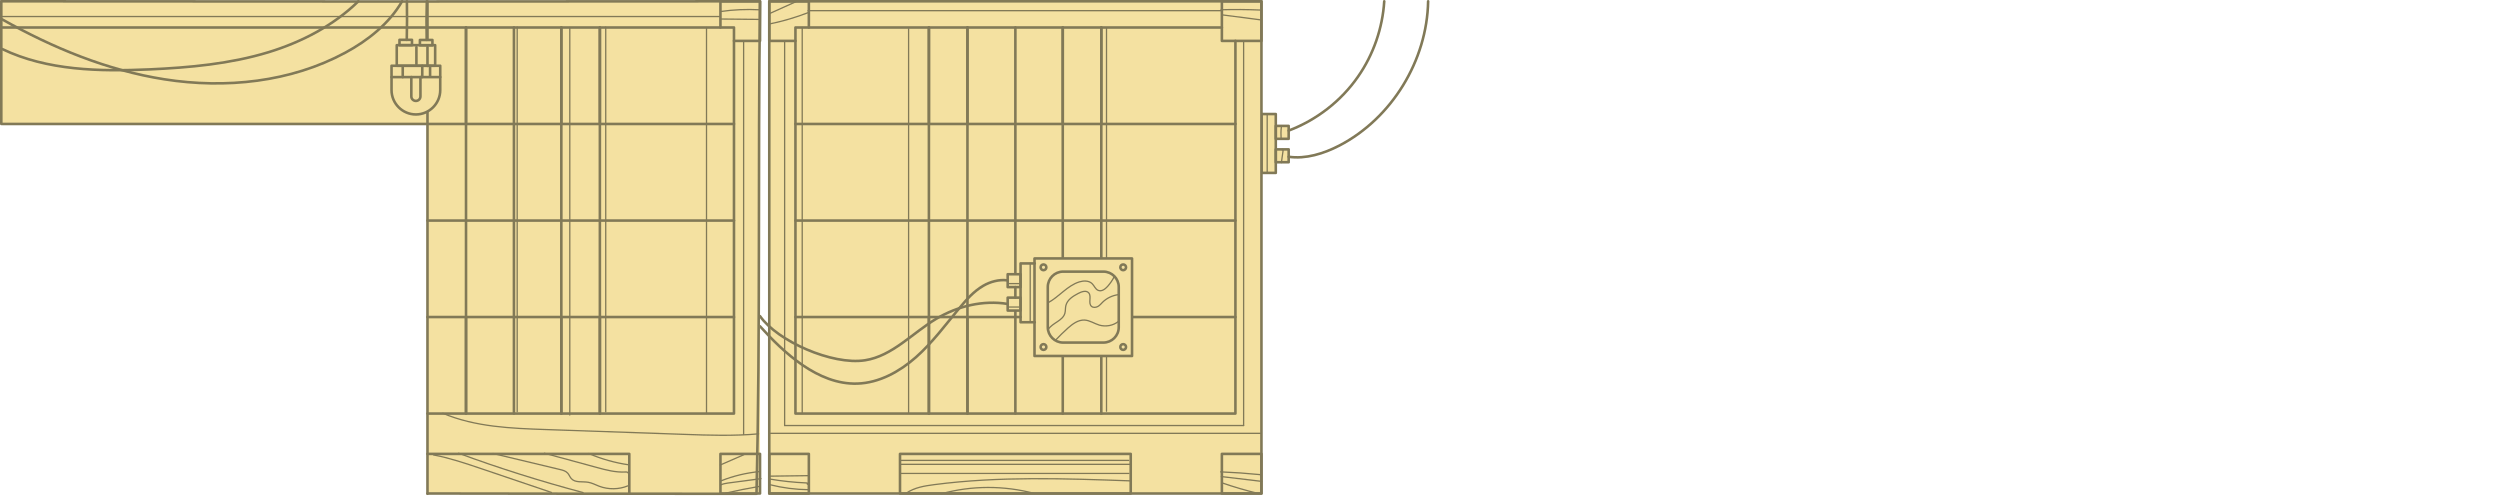
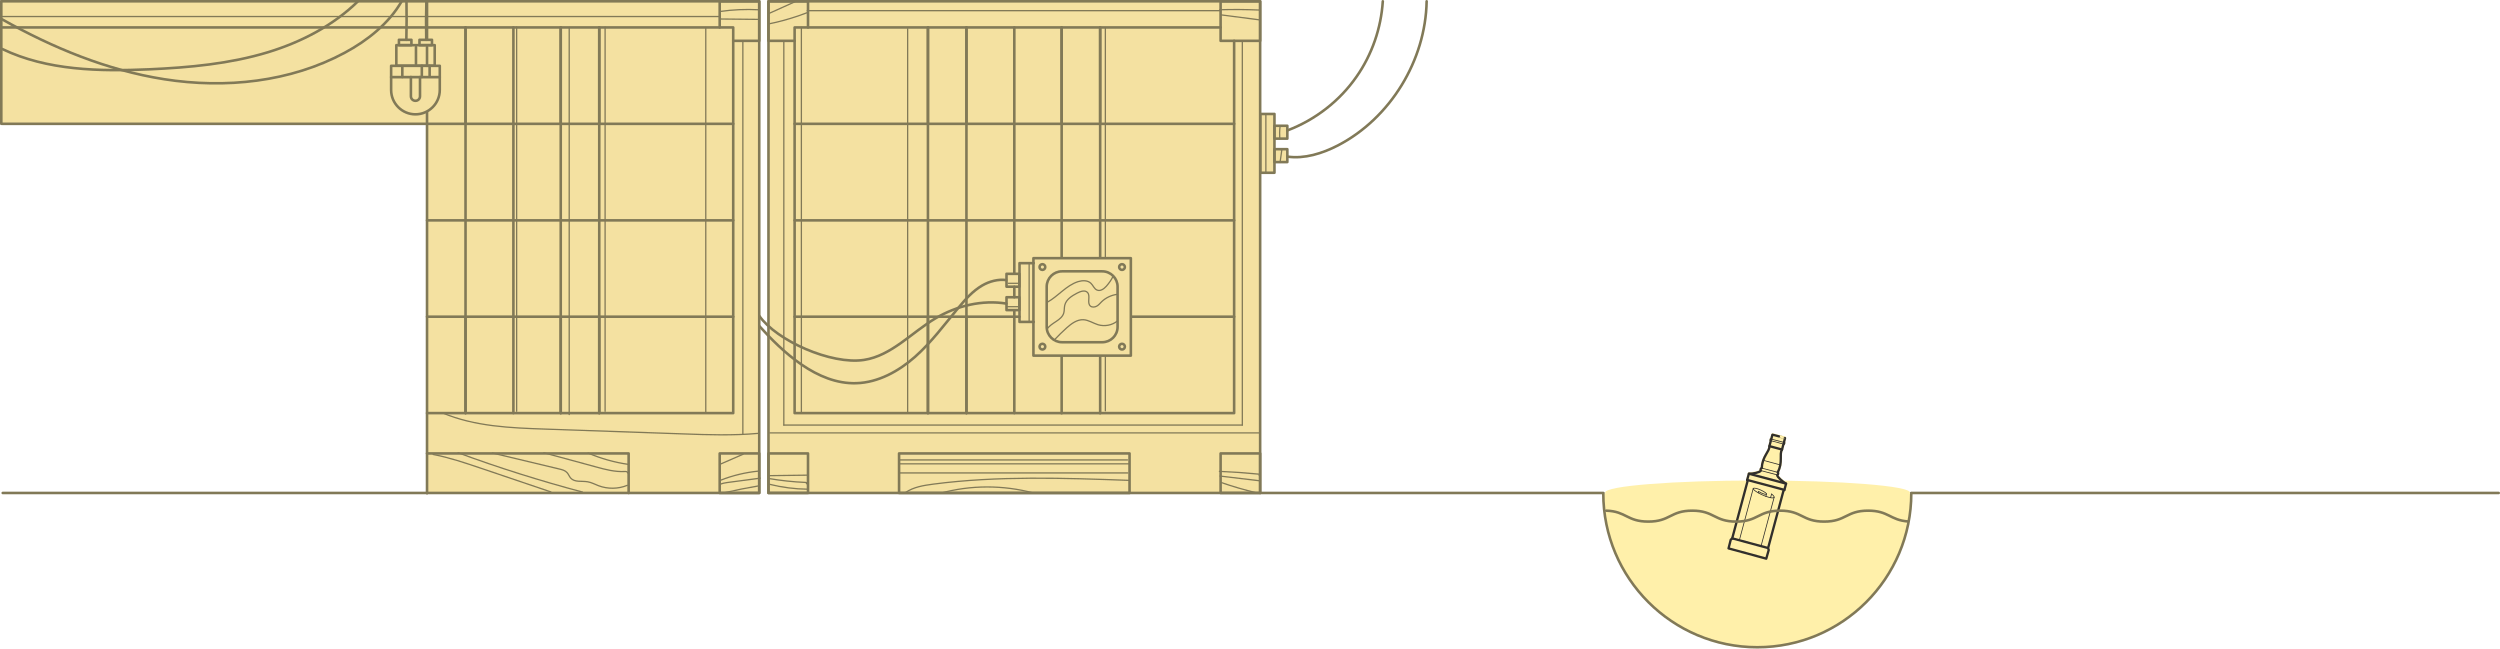
- <svg xmlns="http://www.w3.org/2000/svg" version="1.1" id="Слой_1" x="0px" y="0px" viewBox="0 -110.2 1920 380.2" style="enable-background:new 0 -110.2 1920 380.2;" xml:space="preserve">
-   <style type="text/css">
- 	.st0{fill:#F4E1A1;}
- 	.st1{fill:none;stroke:#817957;stroke-width:2;stroke-linecap:round;stroke-linejoin:round;stroke-miterlimit:10;}
- 	.st2{fill:none;stroke:#817957;stroke-linecap:round;stroke-linejoin:round;stroke-miterlimit:10;}
- </style>
+ <svg xmlns="http://www.w3.org/2000/svg" version="1.1" id="Слой_1" x="0px" y="0px" width="1922px" height="498.6px" viewBox="0 0 1922 498.6" enable-background="new 0 0 1922 498.6" xml:space="preserve">
  <g id="_x31_3">
-     <g>
-       <g>
-         <g>
-           <rect x="968.9" y="-22.6" class="st0" width="10.9" height="45.2" />
-           <path class="st0" d="M979.8-13.5v9.9h4.1c0,0.1,0,0.1,0,0.2v-0.2h5.9v-9.9H979.8z" />
-           <path class="st0" d="M984.9,4.5h-5.1v9.9h4.3v0.2c0-0.1,0-0.1,0-0.2h5.6V4.5h-4.6C985.1,4.4,985,4.4,984.9,4.5z" />
-         </g>
-         <g>
-           <g>
-             <polyline class="st1" points="968.9,22.6 979.8,22.6 979.8,-22.6 968.9,-22.6      " />
-             <rect x="979.8" y="-13.5" class="st1" width="9.9" height="9.9" />
-             <rect x="979.8" y="4.5" class="st1" width="9.9" height="9.9" />
-           </g>
-         </g>
-         <path class="st1" d="M989.7-9.9c21.4-8.1,40.3-22.7,53.3-41.5c11.8-16.9,18.8-37.2,20.1-57.8" />
-         <path class="st1" d="M989.7,10.2c13.1,1.9,26.9-2.4,38.9-8.6c40.4-21,67.4-65.4,68.2-110.8" />
-         <line class="st2" x1="973.2" y1="-22.1" x2="973.2" y2="21.9" />
-         <path class="st2" d="M984.1-12.8c-0.4,3.1-0.4,6.3-0.2,9.4" />
-         <path class="st2" d="M984.7,4.9c-0.3-0.2,0.2-0.6,0.5-0.4s0.2,0.6,0.2,1c-0.4,3.1-0.9,6.1-1.3,9.2" />
-         <line class="st1" x1="968.9" y1="-22.6" x2="968.9" y2="22.6" />
-       </g>
-       <g>
-         <path class="st0" d="M968.9,238.4V-78.8v-30.4h-30.4H621.2h-30.4v30.4v317.2v30.4h30.4h70h32.4c-0.2,0.1-0.4,0.1-0.6,0.2     l51.6-0.2h93.8h70h30.4L968.9,238.4L968.9,238.4z" />
-         <g>
-           <path class="st1" d="M1923,268.8" />
-           <path class="st1" d="M1223,268.8" />
-           <path class="st1" d="M1232.6,268.8" />
-           <path class="st1" d="M968.9,268.8" />
-         </g>
-         <path class="st2" d="M591.3-99.9c6.8-3.1,13.6-6.1,20.4-9.2" />
-         <path class="st2" d="M590.9-91.8c7.6-1.5,15.2-3.6,22.6-6.1c2.3-0.8,4.6-1.6,6.9-2.5" />
-         <path class="st2" d="M937.8-102.7c10-0.3,20-0.2,30,0.2" />
-         <path class="st2" d="M938.5-98.8c10,1.3,20,2.6,30,3.9" />
-         <line class="st2" x1="692" y1="243.4" x2="866.8" y2="243.4" />
-         <line class="st2" x1="691.5" y1="246.4" x2="868.2" y2="246.4" />
-         <line class="st2" x1="691.5" y1="253.4" x2="867" y2="253.4" />
-         <path class="st2" d="M696.1,268.5c6.2-4.3,13.9-5.5,21.4-6.5c49.8-6.5,100.3-4.7,150.5-2.9" />
-         <path class="st2" d="M723,269c23.3-6.4,48.2-6.4,71.5-0.2" />
-         <path class="st2" d="M938.4,260.6c9.2,3.2,18.5,5.9,28,8.2" />
-         <path class="st2" d="M938,255.8c10.3,1.2,20.7,2.5,31,3.7" />
-         <path class="st2" d="M937.5,252.2c10,0.4,20.1,1.1,30.1,2.1c0.3,0,0.7,0.1,0.8,0.3c0.2,0.2,0,0.7-0.3,0.7" />
-         <path class="st2" d="M591.5,262.1c9.6,2.4,19.6,3.7,29.5,3.8" />
-         <path class="st2" d="M591.1,257.7c9.4,1.6,18.8,2.6,28.3,3c0.5,0,1.1,0.2,1.2,0.7c0.1,0.5-1,0.3-0.6,0" />
-         <path class="st2" d="M591,255.5c9.8-0.1,19.7-0.3,29.5-0.4" />
-         <line class="st2" x1="591.8" y1="222.6" x2="968.5" y2="222.6" />
-         <line class="st2" x1="955.1" y1="-78" x2="955.1" y2="216.6" />
-         <line class="st2" x1="602.6" y1="-78.8" x2="602.6" y2="216.6" />
-         <line class="st2" x1="620.6" y1="-102" x2="938.6" y2="-102" />
-         <line class="st2" x1="616.1" y1="-89.1" x2="616.1" y2="207.4" />
-         <line class="st2" x1="849.8" y1="-88.8" x2="849.8" y2="88.3" />
-         <line class="st2" x1="849.8" y1="163.2" x2="849.8" y2="205.6" />
-         <path class="st2" d="M697.8-88.1c0,2.7,0,5.3,0,8v287.3" />
-         <line class="st2" x1="602.6" y1="216.6" x2="955.1" y2="216.6" />
-         <line class="st1" x1="713.4" y1="-89.1" x2="713.4" y2="207.4" />
-         <line class="st1" x1="743" y1="-89.1" x2="743" y2="207.4" />
-         <line class="st1" x1="816.2" y1="-89.1" x2="816.2" y2="88.3" />
-         <line class="st1" x1="845.8" y1="-89.1" x2="845.8" y2="88.3" />
-         <rect x="590.8" y="-109.2" class="st1" width="378" height="378" />
-         <polyline class="st1" points="948.8,-78.8 948.8,207.4 610.9,207.4 610.9,-89.1 938.4,-89.1    " />
-         <rect x="938.4" y="-109.2" class="st1" width="30.4" height="30.4" />
-         <polyline class="st1" points="610.9,-78.8 590.8,-78.8 590.8,-109.2 621.2,-109.2 621.2,-89.1    " />
-         <rect x="938.4" y="238.4" class="st1" width="30.4" height="30.4" />
-         <rect x="590.8" y="238.4" class="st1" width="30.4" height="30.4" />
-         <rect x="691.2" y="238.4" class="st1" width="177.2" height="30.4" />
-         <line class="st1" x1="948.8" y1="59.2" x2="610.9" y2="59.2" />
-         <line class="st1" x1="948.8" y1="-15" x2="610.9" y2="-15" />
-         <line class="st1" x1="779.8" y1="-89.1" x2="779.8" y2="100.3" />
-         <line class="st1" x1="779.8" y1="128.2" x2="779.8" y2="207.4" />
-         <g>
-           <path class="st1" d="M816.2,163.2v44.3V163.2z" />
-           <line class="st1" x1="948.8" y1="133.3" x2="869.4" y2="133.3" />
-           <path class="st1" d="M845.8,163.2v44.3V163.2z" />
-           <g>
-             <line class="st1" x1="713.4" y1="133.3" x2="713.4" y2="207.4" />
-             <line class="st1" x1="743" y1="133.3" x2="743" y2="207.4" />
-           </g>
-         </g>
-         <g>
-           <line class="st1" x1="816.2" y1="-89.1" x2="816.2" y2="-15" />
-           <line class="st1" x1="845.8" y1="-89.1" x2="845.8" y2="-15" />
-           <g>
-             <line class="st1" x1="713.4" y1="-89.1" x2="713.4" y2="-15" />
-             <line class="st1" x1="743" y1="-89.1" x2="743" y2="-15" />
-           </g>
-         </g>
-       </g>
-       <g>
-         <g>
-           <polygon class="st0" points="794.5,88.3 794.5,92.1 783.8,92.1 783.8,137.3 794.5,137.3 794.5,163.2 869.4,163.2 869.4,88.3           " />
-           <rect x="773.8" y="118.3" class="st0" width="9.9" height="9.9" />
-           <rect x="773.8" y="100.3" class="st0" width="9.9" height="9.9" />
-         </g>
-         <line class="st2" x1="791.2" y1="91.9" x2="791.2" y2="136.6" />
-         <line class="st2" x1="775.2" y1="107.6" x2="782.8" y2="107.6" />
-         <line class="st2" x1="774.5" y1="125.6" x2="782.5" y2="125.6" />
-         <path class="st2" d="M805.1,142.7c3.3-5,11-6.5,12.7-12.2c0.6-2,0.3-4.1,0.8-6.1c1.1-4.4,5.4-7.1,9.4-9.2     c2.6-1.4,6.3-2.7,8.2-0.4c2.3,2.8-0.7,7.9,2.1,10.3c1.3,1.1,3.3,0.9,4.8,0.1s2.6-2.2,3.8-3.4c3.2-3.1,7.5-5.1,11.9-5.7" />
-         <path class="st2" d="M810.8,150.9c2.9-3.1,6-6.1,9.2-9c3.7-3.3,8-6.5,12.9-6.3c4,0.2,7.5,2.7,11.4,3.9c5,1.4,10.6,0.4,14.6-2.8" />
-         <path class="st2" d="M805.1,122.2c8.4-4.6,14.6-13,23.8-15.9c3.3-1,7.3-1.1,9.8,1.3c1.7,1.6,2.5,4.3,4.7,5.2     c2.6,1.1,5.3-0.9,7.2-3c2-2.3,3.8-4.8,5.1-7.5" />
-         <line class="st1" x1="783.8" y1="133.3" x2="610.9" y2="133.3" />
-         <line class="st1" x1="779.8" y1="110.3" x2="779.8" y2="118.3" />
-         <g>
-           <rect x="794.5" y="88.3" class="st1" width="74.9" height="74.9" />
-           <path class="st1" d="M847.4,152.9h-30.9c-6.5,0-11.8-5.3-11.8-11.8v-30.9c0-6.5,5.3-11.8,11.8-11.8h30.9      c6.5,0,11.8,5.3,11.8,11.8v30.9C859.2,147.7,853.9,152.9,847.4,152.9z" />
-           <ellipse class="st1" cx="801.4" cy="95.1" rx="2.2" ry="2.2" />
-           <ellipse class="st1" cx="862.6" cy="95.1" rx="2.2" ry="2.2" />
-           <ellipse class="st1" cx="801.4" cy="156.3" rx="2.2" ry="2.2" />
-           <ellipse class="st1" cx="862.6" cy="156.3" rx="2.2" ry="2.2" />
-         </g>
-         <g>
-           <g>
-             <polyline class="st1" points="794.7,92.1 783.8,92.1 783.8,137.3 794.7,137.3      " />
-             <rect x="773.9" y="118.4" class="st1" width="9.9" height="9.9" />
-             <rect x="773.9" y="100.4" class="st1" width="9.9" height="9.9" />
-           </g>
-         </g>
-         <path class="st1" d="M583.7,132.6c13.3,19.1,55.3,37.8,80.6,33.9c21-3.2,36.6-21.1,54.8-31.9c16.5-9.8,36-14.4,54.6-11.4" />
-         <path class="st1" d="M583.7,140.4c17.9,19.9,44.5,45,74.7,44c16.8-0.5,32.5-9.2,45.1-20.3c12.6-11.2,22.6-24.8,33.4-37.8     c5.3-6.4,11-12.8,18.2-17c5.5-3.2,12.2-5,18.4-4.2" />
+     <g id="XMLID_68_">
+       <g id="XMLID_153_">
+         <g id="XMLID_165_">
+           <rect id="XMLID_168_" x="968.9" y="87.6" fill="#F4E1A1" width="10.9" height="45.2" />
+           <path id="XMLID_167_" fill="#F4E1A1" d="M979.8,96.7v9.9h4.1c0,0.1,0,0.1,0,0.2l0-0.2h5.9v-9.9H979.8z" />
+           <path id="XMLID_166_" fill="#F4E1A1" d="M984.9,114.7h-5.1v9.9h4.3l0,0.2c0-0.1,0-0.1,0-0.2h5.6v-9.9h-4.6      C985.1,114.6,985,114.6,984.9,114.7z" />
+         </g>
+         <g id="XMLID_160_">
+           <g id="XMLID_161_">
+             <polyline id="XMLID_164_" fill="none" stroke="#817957" stroke-width="2" stroke-linecap="round" stroke-linejoin="round" stroke-miterlimit="10" points="       968.9,132.8 979.8,132.8 979.8,87.6 968.9,87.6      " />
+             <rect id="XMLID_163_" x="979.8" y="96.7" fill="none" stroke="#817957" stroke-width="2" stroke-linecap="round" stroke-linejoin="round" stroke-miterlimit="10" width="9.9" height="9.9" />
+             <rect id="XMLID_162_" x="979.8" y="114.7" fill="none" stroke="#817957" stroke-width="2" stroke-linecap="round" stroke-linejoin="round" stroke-miterlimit="10" width="9.9" height="9.9" />
+           </g>
+         </g>
+         <path id="XMLID_159_" fill="none" stroke="#817957" stroke-width="2" stroke-linecap="round" stroke-linejoin="round" stroke-miterlimit="10" d="     M989.7,100.3c21.4-8.1,40.3-22.7,53.3-41.5c11.8-16.9,18.8-37.2,20.1-57.8" />
+         <path id="XMLID_158_" fill="none" stroke="#817957" stroke-width="2" stroke-linecap="round" stroke-linejoin="round" stroke-miterlimit="10" d="     M989.7,120.4c13.1,1.9,26.9-2.4,38.9-8.6c40.4-21,67.4-65.4,68.2-110.8" />
+         <line id="XMLID_157_" fill="none" stroke="#817957" stroke-linecap="round" stroke-linejoin="round" stroke-miterlimit="10" x1="973.2" y1="88.1" x2="973.2" y2="132.1" />
+         <path id="XMLID_156_" fill="none" stroke="#817957" stroke-linecap="round" stroke-linejoin="round" stroke-miterlimit="10" d="     M984.1,97.4c-0.4,3.1-0.4,6.3-0.2,9.4" />
+         <path id="XMLID_155_" fill="none" stroke="#817957" stroke-linecap="round" stroke-linejoin="round" stroke-miterlimit="10" d="     M984.7,115.1c-0.3-0.2,0.2-0.6,0.5-0.4c0.3,0.2,0.2,0.6,0.2,1c-0.4,3.1-0.9,6.1-1.3,9.2" />
+         <line id="XMLID_154_" fill="none" stroke="#817957" stroke-width="2" stroke-linecap="round" stroke-linejoin="round" stroke-miterlimit="10" x1="968.9" y1="87.6" x2="968.9" y2="132.8" />
+       </g>
+       <g id="XMLID_96_">
+         <path id="XMLID_152_" fill="#F4E1A1" d="M968.9,348.6V31.4V1h-30.4H621.2h-30.4v30.4v317.2V379h30.4h70h32.4     c-0.2,0.1-0.4,0.1-0.6,0.2l51.6-0.2h93.8h70h30.4V348.6z" />
+         <g id="XMLID_149_">
+           <line id="XMLID_151_" fill="none" stroke="#817957" stroke-width="2" stroke-linecap="round" stroke-linejoin="round" stroke-miterlimit="10" x1="1469.4" y1="379" x2="1921" y2="379" />
+           <line id="XMLID_150_" fill="none" stroke="#817957" stroke-width="2" stroke-linecap="round" stroke-linejoin="round" stroke-miterlimit="10" x1="968.9" y1="379" x2="1232.6" y2="379" />
+         </g>
+         <path id="XMLID_148_" fill="none" stroke="#817957" stroke-linecap="round" stroke-linejoin="round" stroke-miterlimit="10" d="     M591.3,10.3c6.8-3.1,13.6-6.1,20.4-9.2" />
+         <path id="XMLID_147_" fill="none" stroke="#817957" stroke-linecap="round" stroke-linejoin="round" stroke-miterlimit="10" d="     M590.9,18.4c7.6-1.5,15.2-3.6,22.6-6.1c2.3-0.8,4.6-1.6,6.9-2.5" />
+         <path id="XMLID_146_" fill="none" stroke="#817957" stroke-linecap="round" stroke-linejoin="round" stroke-miterlimit="10" d="     M937.8,7.5c10-0.3,20-0.2,30,0.2" />
+         <path id="XMLID_145_" fill="none" stroke="#817957" stroke-linecap="round" stroke-linejoin="round" stroke-miterlimit="10" d="     M938.5,11.4c10,1.3,20,2.6,30,3.9" />
+         <line id="XMLID_144_" fill="none" stroke="#817957" stroke-linecap="round" stroke-linejoin="round" stroke-miterlimit="10" x1="692" y1="353.6" x2="866.8" y2="353.6" />
+         <line id="XMLID_143_" fill="none" stroke="#817957" stroke-linecap="round" stroke-linejoin="round" stroke-miterlimit="10" x1="691.5" y1="356.6" x2="868.2" y2="356.6" />
+         <line id="XMLID_142_" fill="none" stroke="#817957" stroke-linecap="round" stroke-linejoin="round" stroke-miterlimit="10" x1="691.5" y1="363.6" x2="867" y2="363.6" />
+         <path id="XMLID_141_" fill="none" stroke="#817957" stroke-linecap="round" stroke-linejoin="round" stroke-miterlimit="10" d="     M696.1,378.7c6.2-4.3,13.9-5.5,21.4-6.5c49.8-6.5,100.3-4.7,150.5-2.9" />
+         <path id="XMLID_140_" fill="none" stroke="#817957" stroke-linecap="round" stroke-linejoin="round" stroke-miterlimit="10" d="     M723,379.2c23.3-6.4,48.2-6.4,71.5-0.2" />
+         <path id="XMLID_139_" fill="none" stroke="#817957" stroke-linecap="round" stroke-linejoin="round" stroke-miterlimit="10" d="     M938.4,370.8c9.2,3.2,18.5,5.9,28,8.2" />
+         <path id="XMLID_138_" fill="none" stroke="#817957" stroke-linecap="round" stroke-linejoin="round" stroke-miterlimit="10" d="     M938,366c10.3,1.2,20.7,2.5,31,3.7" />
+         <path id="XMLID_137_" fill="none" stroke="#817957" stroke-linecap="round" stroke-linejoin="round" stroke-miterlimit="10" d="     M937.5,362.4c10,0.4,20.1,1.1,30.1,2.1c0.3,0,0.7,0.1,0.8,0.3c0.2,0.2,0,0.7-0.3,0.7" />
+         <path id="XMLID_136_" fill="none" stroke="#817957" stroke-linecap="round" stroke-linejoin="round" stroke-miterlimit="10" d="     M591.5,372.3c9.6,2.4,19.6,3.7,29.5,3.8" />
+         <path id="XMLID_135_" fill="none" stroke="#817957" stroke-linecap="round" stroke-linejoin="round" stroke-miterlimit="10" d="     M591.1,367.9c9.4,1.6,18.8,2.6,28.3,3c0.5,0,1.1,0.2,1.2,0.7s-1,0.3-0.6,0" />
+         <path id="XMLID_134_" fill="none" stroke="#817957" stroke-linecap="round" stroke-linejoin="round" stroke-miterlimit="10" d="     M591,365.7c9.8-0.1,19.7-0.3,29.5-0.4" />
+         <line id="XMLID_133_" fill="none" stroke="#817957" stroke-linecap="round" stroke-linejoin="round" stroke-miterlimit="10" x1="591.8" y1="332.8" x2="968.5" y2="332.8" />
+         <line id="XMLID_132_" fill="none" stroke="#817957" stroke-linecap="round" stroke-linejoin="round" stroke-miterlimit="10" x1="955.1" y1="32.2" x2="955.1" y2="326.8" />
+         <line id="XMLID_131_" fill="none" stroke="#817957" stroke-linecap="round" stroke-linejoin="round" stroke-miterlimit="10" x1="602.6" y1="31.4" x2="602.6" y2="326.8" />
+         <line id="XMLID_130_" fill="none" stroke="#817957" stroke-linecap="round" stroke-linejoin="round" stroke-miterlimit="10" x1="620.6" y1="8.2" x2="938.6" y2="8.2" />
+         <line id="XMLID_129_" fill="none" stroke="#817957" stroke-linecap="round" stroke-linejoin="round" stroke-miterlimit="10" x1="616.1" y1="21.1" x2="616.1" y2="317.6" />
+         <line id="XMLID_128_" fill="none" stroke="#817957" stroke-linecap="round" stroke-linejoin="round" stroke-miterlimit="10" x1="849.8" y1="21.4" x2="849.8" y2="198.5" />
+         <line id="XMLID_127_" fill="none" stroke="#817957" stroke-linecap="round" stroke-linejoin="round" stroke-miterlimit="10" x1="849.8" y1="273.4" x2="849.8" y2="315.8" />
+         <path id="XMLID_126_" fill="none" stroke="#817957" stroke-linecap="round" stroke-linejoin="round" stroke-miterlimit="10" d="     M697.8,22.1c0,2.7,0,5.3,0,8v287.3" />
+         <line id="XMLID_125_" fill="none" stroke="#817957" stroke-linecap="round" stroke-linejoin="round" stroke-miterlimit="10" x1="602.6" y1="326.8" x2="955.1" y2="326.8" />
+         <line id="XMLID_124_" fill="none" stroke="#817957" stroke-width="2" stroke-linecap="round" stroke-linejoin="round" stroke-miterlimit="10" x1="713.4" y1="21.1" x2="713.4" y2="317.6" />
+         <line id="XMLID_123_" fill="none" stroke="#817957" stroke-width="2" stroke-linecap="round" stroke-linejoin="round" stroke-miterlimit="10" x1="743" y1="21.1" x2="743" y2="317.6" />
+         <line id="XMLID_122_" fill="none" stroke="#817957" stroke-width="2" stroke-linecap="round" stroke-linejoin="round" stroke-miterlimit="10" x1="816.2" y1="21.1" x2="816.2" y2="198.5" />
+         <line id="XMLID_121_" fill="none" stroke="#817957" stroke-width="2" stroke-linecap="round" stroke-linejoin="round" stroke-miterlimit="10" x1="845.8" y1="21.1" x2="845.8" y2="198.5" />
+         <rect id="XMLID_120_" x="590.8" y="1" fill="none" stroke="#817957" stroke-width="2" stroke-linecap="round" stroke-linejoin="round" stroke-miterlimit="10" width="378" height="378" />
+         <polyline id="XMLID_119_" fill="none" stroke="#817957" stroke-width="2" stroke-linecap="round" stroke-linejoin="round" stroke-miterlimit="10" points="     948.8,31.4 948.8,317.6 610.9,317.6 610.9,21.1 938.4,21.1    " />
+         <rect id="XMLID_118_" x="938.4" y="1" fill="none" stroke="#817957" stroke-width="2" stroke-linecap="round" stroke-linejoin="round" stroke-miterlimit="10" width="30.4" height="30.4" />
+         <polyline id="XMLID_117_" fill="none" stroke="#817957" stroke-width="2" stroke-linecap="round" stroke-linejoin="round" stroke-miterlimit="10" points="     610.9,31.4 590.8,31.4 590.8,1 621.2,1 621.2,21.1    " />
+         <rect id="XMLID_116_" x="938.4" y="348.6" fill="none" stroke="#817957" stroke-width="2" stroke-linecap="round" stroke-linejoin="round" stroke-miterlimit="10" width="30.4" height="30.4" />
+         <rect id="XMLID_115_" x="590.8" y="348.6" fill="none" stroke="#817957" stroke-width="2" stroke-linecap="round" stroke-linejoin="round" stroke-miterlimit="10" width="30.4" height="30.4" />
+         <rect id="XMLID_114_" x="691.2" y="348.6" fill="none" stroke="#817957" stroke-width="2" stroke-linecap="round" stroke-linejoin="round" stroke-miterlimit="10" width="177.2" height="30.4" />
+         <line id="XMLID_113_" fill="none" stroke="#817957" stroke-width="2" stroke-linecap="round" stroke-linejoin="round" stroke-miterlimit="10" x1="948.8" y1="169.4" x2="610.9" y2="169.4" />
+         <line id="XMLID_112_" fill="none" stroke="#817957" stroke-width="2" stroke-linecap="round" stroke-linejoin="round" stroke-miterlimit="10" x1="948.8" y1="95.2" x2="610.9" y2="95.2" />
+         <line id="XMLID_111_" fill="none" stroke="#817957" stroke-width="2" stroke-linecap="round" stroke-linejoin="round" stroke-miterlimit="10" x1="779.8" y1="21.1" x2="779.8" y2="210.5" />
+         <line id="XMLID_110_" fill="none" stroke="#817957" stroke-width="2" stroke-linecap="round" stroke-linejoin="round" stroke-miterlimit="10" x1="779.8" y1="238.4" x2="779.8" y2="317.6" />
+         <g id="XMLID_103_">
+           <path id="XMLID_109_" fill="none" stroke="#817957" stroke-width="2" stroke-linecap="round" stroke-linejoin="round" stroke-miterlimit="10" d="      M816.2,273.4v44.3V273.4z" />
+           <line id="XMLID_108_" fill="none" stroke="#817957" stroke-width="2" stroke-linecap="round" stroke-linejoin="round" stroke-miterlimit="10" x1="948.8" y1="243.5" x2="869.4" y2="243.5" />
+           <path id="XMLID_107_" fill="none" stroke="#817957" stroke-width="2" stroke-linecap="round" stroke-linejoin="round" stroke-miterlimit="10" d="      M845.8,273.4v44.3V273.4z" />
+           <g id="XMLID_104_">
+             <line id="XMLID_106_" fill="none" stroke="#817957" stroke-width="2" stroke-linecap="round" stroke-linejoin="round" stroke-miterlimit="10" x1="713.4" y1="243.5" x2="713.4" y2="317.6" />
+             <line id="XMLID_105_" fill="none" stroke="#817957" stroke-width="2" stroke-linecap="round" stroke-linejoin="round" stroke-miterlimit="10" x1="743" y1="243.5" x2="743" y2="317.6" />
+           </g>
+         </g>
+         <g id="XMLID_97_">
+           <line id="XMLID_102_" fill="none" stroke="#817957" stroke-width="2" stroke-linecap="round" stroke-linejoin="round" stroke-miterlimit="10" x1="816.2" y1="21.1" x2="816.2" y2="95.2" />
+           <line id="XMLID_101_" fill="none" stroke="#817957" stroke-width="2" stroke-linecap="round" stroke-linejoin="round" stroke-miterlimit="10" x1="845.8" y1="21.1" x2="845.8" y2="95.2" />
+           <g id="XMLID_98_">
+             <line id="XMLID_100_" fill="none" stroke="#817957" stroke-width="2" stroke-linecap="round" stroke-linejoin="round" stroke-miterlimit="10" x1="713.4" y1="21.1" x2="713.4" y2="95.2" />
+             <line id="XMLID_99_" fill="none" stroke="#817957" stroke-width="2" stroke-linecap="round" stroke-linejoin="round" stroke-miterlimit="10" x1="743" y1="21.1" x2="743" y2="95.2" />
+           </g>
+         </g>
+       </g>
+       <g id="XMLID_69_">
+         <g id="XMLID_92_">
+           <polygon id="XMLID_95_" fill="#F4E1A1" points="794.5,198.5 794.5,202.3 783.8,202.3 783.8,247.5 794.5,247.5 794.5,273.4       869.4,273.4 869.4,198.5     " />
+           <rect id="XMLID_94_" x="773.8" y="228.5" fill="#F4E1A1" width="9.9" height="9.9" />
+           <rect id="XMLID_93_" x="773.8" y="210.5" fill="#F4E1A1" width="9.9" height="9.9" />
+         </g>
+         <line id="XMLID_91_" fill="none" stroke="#817957" stroke-linecap="round" stroke-linejoin="round" stroke-miterlimit="10" x1="791.2" y1="202.1" x2="791.2" y2="246.8" />
+         <line id="XMLID_90_" fill="none" stroke="#817957" stroke-linecap="round" stroke-linejoin="round" stroke-miterlimit="10" x1="775.2" y1="217.8" x2="782.8" y2="217.8" />
+         <line id="XMLID_89_" fill="none" stroke="#817957" stroke-linecap="round" stroke-linejoin="round" stroke-miterlimit="10" x1="774.5" y1="235.8" x2="782.5" y2="235.8" />
+         <path id="XMLID_88_" fill="none" stroke="#817957" stroke-linecap="round" stroke-linejoin="round" stroke-miterlimit="10" d="     M805.1,252.9c3.3-5,11-6.5,12.7-12.2c0.6-2,0.3-4.1,0.8-6.1c1.1-4.4,5.4-7.1,9.4-9.2c2.6-1.4,6.3-2.7,8.2-0.4     c2.3,2.8-0.7,7.9,2.1,10.3c1.3,1.1,3.3,0.9,4.8,0.1s2.6-2.2,3.8-3.4c3.2-3.1,7.5-5.1,11.9-5.7" />
+         <path id="XMLID_87_" fill="none" stroke="#817957" stroke-linecap="round" stroke-linejoin="round" stroke-miterlimit="10" d="     M810.8,261.1c2.9-3.1,6-6.1,9.2-9c3.7-3.3,8-6.5,12.9-6.3c4,0.2,7.5,2.7,11.4,3.9c5,1.4,10.6,0.4,14.6-2.8" />
+         <path id="XMLID_86_" fill="none" stroke="#817957" stroke-linecap="round" stroke-linejoin="round" stroke-miterlimit="10" d="     M805.1,232.4c8.4-4.6,14.6-13,23.8-15.9c3.3-1,7.3-1.1,9.8,1.3c1.7,1.6,2.5,4.3,4.7,5.2c2.6,1.1,5.3-0.9,7.2-3     c2-2.3,3.8-4.8,5.1-7.5" />
+         <line id="XMLID_85_" fill="none" stroke="#817957" stroke-width="2" stroke-linecap="round" stroke-linejoin="round" stroke-miterlimit="10" x1="783.8" y1="243.5" x2="610.9" y2="243.5" />
+         <line id="XMLID_84_" fill="none" stroke="#817957" stroke-width="2" stroke-linecap="round" stroke-linejoin="round" stroke-miterlimit="10" x1="779.8" y1="220.5" x2="779.8" y2="228.5" />
+         <g id="XMLID_77_">
+           <rect id="XMLID_83_" x="794.5" y="198.5" fill="none" stroke="#817957" stroke-width="2" stroke-linecap="round" stroke-linejoin="round" stroke-miterlimit="10" width="74.9" height="74.9" />
+           <path id="XMLID_82_" fill="none" stroke="#817957" stroke-width="2" stroke-linecap="round" stroke-linejoin="round" stroke-miterlimit="10" d="      M847.4,263.1h-30.9c-6.5,0-11.8-5.3-11.8-11.8v-30.9c0-6.5,5.3-11.8,11.8-11.8h30.9c6.5,0,11.8,5.3,11.8,11.8v30.9      C859.2,257.9,853.9,263.1,847.4,263.1z" />
+           <circle id="XMLID_81_" fill="none" stroke="#817957" stroke-width="2" stroke-linecap="round" stroke-linejoin="round" stroke-miterlimit="10" cx="801.4" cy="205.3" r="2.2" />
+           <circle id="XMLID_80_" fill="none" stroke="#817957" stroke-width="2" stroke-linecap="round" stroke-linejoin="round" stroke-miterlimit="10" cx="862.6" cy="205.3" r="2.2" />
+           <circle id="XMLID_79_" fill="none" stroke="#817957" stroke-width="2" stroke-linecap="round" stroke-linejoin="round" stroke-miterlimit="10" cx="801.4" cy="266.5" r="2.2" />
+           <circle id="XMLID_78_" fill="none" stroke="#817957" stroke-width="2" stroke-linecap="round" stroke-linejoin="round" stroke-miterlimit="10" cx="862.6" cy="266.5" r="2.2" />
+         </g>
+         <g id="XMLID_72_">
+           <g id="XMLID_73_">
+             <polyline id="XMLID_76_" fill="none" stroke="#817957" stroke-width="2" stroke-linecap="round" stroke-linejoin="round" stroke-miterlimit="10" points="       794.7,202.3 783.8,202.3 783.8,247.5 794.7,247.5      " />
+             <rect id="XMLID_75_" x="773.8" y="228.5" fill="none" stroke="#817957" stroke-width="2" stroke-linecap="round" stroke-linejoin="round" stroke-miterlimit="10" width="9.9" height="9.9" />
+             <rect id="XMLID_74_" x="773.8" y="210.5" fill="none" stroke="#817957" stroke-width="2" stroke-linecap="round" stroke-linejoin="round" stroke-miterlimit="10" width="9.9" height="9.9" />
+           </g>
+         </g>
+         <path id="XMLID_71_" fill="none" stroke="#817957" stroke-width="2" stroke-linecap="round" stroke-linejoin="round" stroke-miterlimit="10" d="     M583.7,242.8c13.3,19.1,55.3,37.8,80.6,33.9c21-3.2,36.6-21.1,54.8-31.9c16.5-9.8,36-14.4,54.6-11.4" />
+         <path id="XMLID_70_" fill="none" stroke="#817957" stroke-width="2" stroke-linecap="round" stroke-linejoin="round" stroke-miterlimit="10" d="     M583.7,250.6c17.9,19.9,44.5,45,74.7,44c16.8-0.5,32.5-9.2,45.1-20.3c12.6-11.2,22.6-24.8,33.4-37.8c5.3-6.4,11-12.8,18.2-17     c5.5-3.2,12.2-5,18.4-4.2" />
      </g>
    </g>
-     <g>
-       <path class="st0" d="M584.4,257.4c-0.2,0-0.5,0.1-0.7,0.1v-19.1V-78.8v-30.4h-30.4H1L1.3-15h327.1l-0.1,283.8h225h30.4v-11.3    L584.4,257.4z" />
-       <g>
-         <line class="st1" x1="357.9" y1="-89.1" x2="357.9" y2="207.4" />
-         <line class="st1" x1="431.1" y1="-89.1" x2="431.1" y2="207.4" />
-         <line class="st1" x1="460.7" y1="-89.1" x2="460.7" y2="207.4" />
-         <path class="st1" d="M1-109.2c194,0.2,389,0.2,582.7,0c0,0.4,0,0.8-0.1,1.1c0-0.4,0-0.7,0.1-1.1C582,17,584,143,581,269     c-84,0-169,0-252.7-0.2" />
-         <polyline class="st1" points="1.8,-89.1 563.7,-89.1 563.7,207.4 328.3,207.4    " />
-         <polyline class="st1" points="553.3,-89.1 553.3,-109.2 583.7,-109.2 583.7,-78.8 563.7,-78.8    " />
-         <rect x="553.3" y="238.4" class="st1" width="30.4" height="30.4" />
-         <polyline class="st1" points="483.3,268.8 483.3,238.4 328.3,238.4    " />
-         <line class="st1" x1="563.7" y1="133.3" x2="328.3" y2="133.3" />
-         <line class="st1" x1="563.7" y1="59.2" x2="328.3" y2="59.2" />
-         <line class="st1" x1="563.7" y1="-15" x2="1.8" y2="-15" />
-         <line class="st1" x1="394.7" y1="-89.1" x2="394.7" y2="207.4" />
-         <g>
-           <line class="st1" x1="431.1" y1="133.3" x2="431.1" y2="207.4" />
-           <line class="st1" x1="460.7" y1="133.3" x2="460.7" y2="207.4" />
-           <g>
-             <line class="st1" x1="357.9" y1="133.3" x2="357.9" y2="207.4" />
-           </g>
-         </g>
-         <g>
-           <line class="st1" x1="431.1" y1="-89.1" x2="431.1" y2="-15" />
-           <line class="st1" x1="460.7" y1="-89.1" x2="460.7" y2="-15" />
-           <g>
-             <line class="st1" x1="357.9" y1="-89.1" x2="357.9" y2="-15" />
-           </g>
-         </g>
-         <path class="st2" d="M553.8-101.4c9.7-1.4,19.5-1.8,29.3-1.3" />
-         <path class="st2" d="M553.2-95.6c9.8,0.1,19.6,0.2,29.3,0.3" />
-         <path class="st2" d="M553.2,246.9c6.1-2.6,12.1-5.2,18.1-7.9" />
-         <path class="st2" d="M554,259c9.3-3.7,19.1-6,29-7" />
-         <path class="st2" d="M553.4,262.3c1.7-0.9,3.6-1.2,5.5-1.5c8.5-1.1,17-2.3,25.5-3.4" />
-         <path class="st2" d="M557.4,268.5c8.6-2,17.3-3.7,26.1-5.2" />
-         <path class="st2" d="M333,239.2c12.3,2.3,24.3,6.4,36.2,10.4c18.1,6.1,36.2,12.2,54.3,18.4" />
-         <path class="st2" d="M352.2,237.9c31.4,11.6,63.3,21.6,95.6,30.2" />
-         <path class="st2" d="M378.6,238.1c17.2,4.1,34.4,8.2,51.5,12.3c2.2,0.5,4.4,1.1,5.9,2.8c1.1,1.2,1.6,2.8,2.7,4.1     c3.1,3.5,8.6,2.1,13.1,2.9c2.9,0.5,5.5,1.9,8.3,3c7.1,2.7,15.2,2.6,22.2-0.3" />
-         <path class="st2" d="M418.1,237.9c13.4,3.6,26.8,7.3,40.2,10.9c7.2,2,14.6,3.9,22,3.5c0.9-0.1,2.2,0.1,2.3,1.1" />
-         <path class="st2" d="M452.1,238.1c9.8,4.2,20.3,7.2,30.9,8.7" />
-         <path class="st2" d="M340.1,207.2c24.8,10.5,52.4,11.6,79.3,12.5c35.4,1.2,70.9,2.5,106.3,3.7c19,0.7,38,1.3,56.9-0.4" />
-         <line class="st2" x1="571.1" y1="-78.8" x2="571.1" y2="223.5" />
-         <line class="st2" x1="553.1" y1="-97.5" x2="1.8" y2="-97.5" />
-         <line class="st2" x1="542.6" y1="-89.1" x2="542.6" y2="207.4" />
-         <line class="st2" x1="437.6" y1="-89.1" x2="437.6" y2="208.5" />
-         <line class="st2" x1="465.2" y1="-89.4" x2="465.2" y2="206" />
-         <path class="st2" d="M397.2-89.4c0,0.2,0,0.4,0,0.7V206" />
-         <line class="st1" x1="328.3" y1="-109.1" x2="328.3" y2="269" />
-         <line class="st1" x1="1" y1="-109.2" x2="1" y2="-15" />
-       </g>
-       <g>
-         <path class="st1" d="M1.8-72.5C36.2-56,76.3-55.2,114.7-56.9c30.9-1.4,61.9-4.2,91.5-13.2c25.5-7.8,50-20.5,69-39.1" />
-         <path class="st1" d="M1.7-95.3c38.8,21.8,80.5,39.1,124.5,46c47.1,7.4,97,2.2,138.9-20.4c17.5-9.4,33.9-22.5,43.7-39.5" />
-         <g>
-           <g>
-             <polygon class="st0" points="338.1,-59.6 334.1,-59.6 334.1,-75.5 332.1,-75.5 332.1,-79.6 322.5,-79.6 322.5,-75.5        316.3,-75.5 316.3,-79.6 306.7,-79.6 306.7,-75.5 304.7,-75.5 304.7,-59.6 300.7,-59.6 300.7,-51 322.9,-51 338.1,-51      " />
-             <path class="st0" d="M321.8-51h-21.1v10c0,10.3,8.4,18.7,18.7,18.7s18.7-8.4,18.7-18.7v-10h-15.2l0,0L321.8-51z" />
-           </g>
-           <g>
-             <path class="st1" d="M300.7-51v10c0,10.3,8.4,18.7,18.7,18.7l0,0c10.3,0,18.7-8.4,18.7-18.7v-10" />
-             <rect x="300.7" y="-59.7" class="st1" width="37.4" height="8.7" />
-             <path class="st1" d="M315.9-51v14.8c0,2,1.6,3.5,3.5,3.5l0,0c2,0,3.5-1.6,3.5-3.5V-51" />
-             <rect x="304.7" y="-75.5" class="st1" width="29.5" height="15.8" />
-             <rect x="306.8" y="-79.6" class="st1" width="9.6" height="4.1" />
-             <rect x="322.5" y="-79.5" class="st1" width="9.6" height="4.1" />
-           </g>
-           <path class="st1" d="M327.7-79.6c-0.2-9.9-0.2-19.8,0.1-29.6" />
-           <path class="st1" d="M312.5-109.2c0.2,9.9,0.1,19.8-0.1,29.6" />
-           <line class="st1" x1="328.3" y1="-74" x2="328.3" y2="-59.6" />
-           <line class="st1" x1="319.8" y1="-74" x2="319.8" y2="-60.9" />
-           <line class="st1" x1="324.3" y1="-59.6" x2="324.3" y2="-51" />
-           <line class="st1" x1="330.3" y1="-59.5" x2="330.3" y2="-51.5" />
-           <line class="st1" x1="309.3" y1="-59" x2="309.3" y2="-51" />
+     <g id="XMLID_2_">
+       <path id="XMLID_67_" fill="#F4E1A1" d="M584.4,367.6c-0.2,0-0.5,0.1-0.7,0.1v-19.1V31.4V1h-30.4H1l0.3,94.2l327.1,0L328.3,379h225    h30.4v-11.3L584.4,367.6z" />
+       <g id="XMLID_24_">
+         <line id="XMLID_66_" fill="none" stroke="#817957" stroke-width="2" stroke-linecap="round" stroke-linejoin="round" stroke-miterlimit="10" x1="357.9" y1="21.1" x2="357.9" y2="317.6" />
+         <line id="XMLID_65_" fill="none" stroke="#817957" stroke-width="2" stroke-linecap="round" stroke-linejoin="round" stroke-miterlimit="10" x1="431.1" y1="21.1" x2="431.1" y2="317.6" />
+         <line id="XMLID_64_" fill="none" stroke="#817957" stroke-width="2" stroke-linecap="round" stroke-linejoin="round" stroke-miterlimit="10" x1="460.7" y1="21.1" x2="460.7" y2="317.6" />
+         <polyline id="XMLID_63_" fill="none" stroke="#817957" stroke-width="2" stroke-linecap="round" stroke-linejoin="round" stroke-miterlimit="10" points="     1,1 583.7,1 583.7,379 2.1,379    " />
+         <polyline id="XMLID_62_" fill="none" stroke="#817957" stroke-width="2" stroke-linecap="round" stroke-linejoin="round" stroke-miterlimit="10" points="     1.8,21.1 563.7,21.1 563.7,317.6 328.3,317.6    " />
+         <polyline id="XMLID_61_" fill="none" stroke="#817957" stroke-width="2" stroke-linecap="round" stroke-linejoin="round" stroke-miterlimit="10" points="     553.3,21.1 553.3,1 583.7,1 583.7,31.4 563.7,31.4    " />
+         <rect id="XMLID_60_" x="553.3" y="348.6" fill="none" stroke="#817957" stroke-width="2" stroke-linecap="round" stroke-linejoin="round" stroke-miterlimit="10" width="30.4" height="30.4" />
+         <polyline id="XMLID_59_" fill="none" stroke="#817957" stroke-width="2" stroke-linecap="round" stroke-linejoin="round" stroke-miterlimit="10" points="     483.3,379 483.3,348.6 328.3,348.6    " />
+         <line id="XMLID_58_" fill="none" stroke="#817957" stroke-width="2" stroke-linecap="round" stroke-linejoin="round" stroke-miterlimit="10" x1="563.7" y1="243.5" x2="328.3" y2="243.5" />
+         <line id="XMLID_57_" fill="none" stroke="#817957" stroke-width="2" stroke-linecap="round" stroke-linejoin="round" stroke-miterlimit="10" x1="563.7" y1="169.4" x2="328.3" y2="169.4" />
+         <line id="XMLID_56_" fill="none" stroke="#817957" stroke-width="2" stroke-linecap="round" stroke-linejoin="round" stroke-miterlimit="10" x1="563.7" y1="95.2" x2="1.8" y2="95.2" />
+         <line id="XMLID_55_" fill="none" stroke="#817957" stroke-width="2" stroke-linecap="round" stroke-linejoin="round" stroke-miterlimit="10" x1="394.7" y1="21.1" x2="394.7" y2="317.6" />
+         <g id="XMLID_50_">
+           <line id="XMLID_54_" fill="none" stroke="#817957" stroke-width="2" stroke-linecap="round" stroke-linejoin="round" stroke-miterlimit="10" x1="431.1" y1="243.5" x2="431.1" y2="317.6" />
+           <line id="XMLID_53_" fill="none" stroke="#817957" stroke-width="2" stroke-linecap="round" stroke-linejoin="round" stroke-miterlimit="10" x1="460.7" y1="243.5" x2="460.7" y2="317.6" />
+           <g id="XMLID_51_">
+             <line id="XMLID_52_" fill="none" stroke="#817957" stroke-width="2" stroke-linecap="round" stroke-linejoin="round" stroke-miterlimit="10" x1="357.9" y1="243.5" x2="357.9" y2="317.6" />
+           </g>
+         </g>
+         <g id="XMLID_45_">
+           <line id="XMLID_49_" fill="none" stroke="#817957" stroke-width="2" stroke-linecap="round" stroke-linejoin="round" stroke-miterlimit="10" x1="431.1" y1="21.1" x2="431.1" y2="95.2" />
+           <line id="XMLID_48_" fill="none" stroke="#817957" stroke-width="2" stroke-linecap="round" stroke-linejoin="round" stroke-miterlimit="10" x1="460.7" y1="21.1" x2="460.7" y2="95.2" />
+           <g id="XMLID_46_">
+             <line id="XMLID_47_" fill="none" stroke="#817957" stroke-width="2" stroke-linecap="round" stroke-linejoin="round" stroke-miterlimit="10" x1="357.9" y1="21.1" x2="357.9" y2="95.2" />
+           </g>
+         </g>
+         <path id="XMLID_44_" fill="none" stroke="#817957" stroke-linecap="round" stroke-linejoin="round" stroke-miterlimit="10" d="     M553.8,8.8c9.7-1.4,19.5-1.8,29.3-1.3" />
+         <path id="XMLID_43_" fill="none" stroke="#817957" stroke-linecap="round" stroke-linejoin="round" stroke-miterlimit="10" d="     M553.2,14.6c9.8,0.1,19.6,0.2,29.3,0.3" />
+         <path id="XMLID_42_" fill="none" stroke="#817957" stroke-linecap="round" stroke-linejoin="round" stroke-miterlimit="10" d="     M553.2,357.1c6.1-2.6,12.1-5.2,18.1-7.9" />
+         <path id="XMLID_41_" fill="none" stroke="#817957" stroke-linecap="round" stroke-linejoin="round" stroke-miterlimit="10" d="     M554,369.2c9.3-3.7,19.1-6,29-7" />
+         <path id="XMLID_40_" fill="none" stroke="#817957" stroke-linecap="round" stroke-linejoin="round" stroke-miterlimit="10" d="     M553.4,372.5c1.7-0.9,3.6-1.2,5.5-1.5c8.5-1.1,17-2.3,25.5-3.4" />
+         <path id="XMLID_39_" fill="none" stroke="#817957" stroke-linecap="round" stroke-linejoin="round" stroke-miterlimit="10" d="     M557.4,378.7c8.6-2,17.3-3.7,26.1-5.2" />
+         <path id="XMLID_38_" fill="none" stroke="#817957" stroke-linecap="round" stroke-linejoin="round" stroke-miterlimit="10" d="     M333,349.4c12.3,2.3,24.3,6.4,36.2,10.4c18.1,6.1,36.2,12.2,54.3,18.4" />
+         <path id="XMLID_37_" fill="none" stroke="#817957" stroke-linecap="round" stroke-linejoin="round" stroke-miterlimit="10" d="     M352.2,348.1c31.4,11.6,63.3,21.6,95.6,30.2" />
+         <path id="XMLID_36_" fill="none" stroke="#817957" stroke-linecap="round" stroke-linejoin="round" stroke-miterlimit="10" d="     M378.6,348.3c17.2,4.1,34.4,8.2,51.5,12.3c2.2,0.5,4.4,1.1,5.9,2.8c1.1,1.2,1.6,2.8,2.7,4.1c3.1,3.5,8.6,2.1,13.1,2.9     c2.9,0.5,5.5,1.9,8.3,3c7.1,2.7,15.2,2.6,22.2-0.3" />
+         <path id="XMLID_35_" fill="none" stroke="#817957" stroke-linecap="round" stroke-linejoin="round" stroke-miterlimit="10" d="     M418.1,348.1c13.4,3.6,26.8,7.3,40.2,10.9c7.2,2,14.6,3.9,22,3.5c0.9-0.1,2.2,0.1,2.3,1.1" />
+         <path id="XMLID_34_" fill="none" stroke="#817957" stroke-linecap="round" stroke-linejoin="round" stroke-miterlimit="10" d="     M452.1,348.3c9.8,4.2,20.3,7.2,30.9,8.7" />
+         <path id="XMLID_33_" fill="none" stroke="#817957" stroke-linecap="round" stroke-linejoin="round" stroke-miterlimit="10" d="     M340.1,317.4c24.8,10.5,52.4,11.6,79.3,12.5c35.4,1.2,70.9,2.5,106.3,3.7c19,0.7,38,1.3,56.9-0.4" />
+         <line id="XMLID_32_" fill="none" stroke="#817957" stroke-linecap="round" stroke-linejoin="round" stroke-miterlimit="10" x1="571.1" y1="31.4" x2="571.1" y2="333.7" />
+         <line id="XMLID_31_" fill="none" stroke="#817957" stroke-linecap="round" stroke-linejoin="round" stroke-miterlimit="10" x1="553.1" y1="12.7" x2="1.8" y2="12.7" />
+         <line id="XMLID_30_" fill="none" stroke="#817957" stroke-linecap="round" stroke-linejoin="round" stroke-miterlimit="10" x1="542.6" y1="21.1" x2="542.6" y2="317.6" />
+         <line id="XMLID_29_" fill="none" stroke="#817957" stroke-linecap="round" stroke-linejoin="round" stroke-miterlimit="10" x1="437.6" y1="21.1" x2="437.6" y2="318.7" />
+         <line id="XMLID_28_" fill="none" stroke="#817957" stroke-linecap="round" stroke-linejoin="round" stroke-miterlimit="10" x1="465.2" y1="20.8" x2="465.2" y2="316.2" />
+         <path id="XMLID_27_" fill="none" stroke="#817957" stroke-linecap="round" stroke-linejoin="round" stroke-miterlimit="10" d="     M397.2,20.8c0,0.2,0,0.4,0,0.7v294.7" />
+         <line id="XMLID_26_" fill="none" stroke="#817957" stroke-width="2" stroke-linecap="round" stroke-linejoin="round" stroke-miterlimit="10" x1="328.3" y1="1.1" x2="328.3" y2="379.2" />
+         <line id="XMLID_25_" fill="none" stroke="#817957" stroke-width="2" stroke-linecap="round" stroke-linejoin="round" stroke-miterlimit="10" x1="1" y1="1" x2="1" y2="95.2" />
+       </g>
+       <g id="XMLID_3_">
+         <path id="XMLID_23_" fill="none" stroke="#817957" stroke-width="2" stroke-linecap="round" stroke-linejoin="round" stroke-miterlimit="10" d="     M1.8,37.7C36.2,54.2,76.3,55,114.7,53.3c30.9-1.4,61.9-4.2,91.5-13.2c25.5-7.8,50-20.5,69-39.1" />
+         <path id="XMLID_22_" fill="none" stroke="#817957" stroke-width="2" stroke-linecap="round" stroke-linejoin="round" stroke-miterlimit="10" d="     M1.7,14.9c38.8,21.8,80.5,39.1,124.5,46c47.1,7.4,97,2.2,138.9-20.4C282.6,31.1,299,18,308.8,1" />
+         <g id="XMLID_4_">
+           <g id="XMLID_19_">
+             <polygon id="XMLID_21_" fill="#F4E1A1" points="338.1,50.6 334.1,50.6 334.1,34.7 332.1,34.7 332.1,30.6 322.5,30.6        322.5,34.7 316.3,34.7 316.3,30.6 306.7,30.6 306.7,34.7 304.7,34.7 304.7,50.6 300.7,50.6 300.7,59.2 322.9,59.2 338.1,59.2             " />
+             <path id="XMLID_20_" fill="#F4E1A1" d="M321.8,59.2h-21.1v10c0,10.3,8.4,18.7,18.7,18.7s18.7-8.4,18.7-18.7v-10h-15.2v0       L321.8,59.2z" />
+           </g>
+           <g id="XMLID_12_">
+             <path id="XMLID_18_" fill="none" stroke="#817957" stroke-width="2" stroke-linecap="round" stroke-linejoin="round" stroke-miterlimit="10" d="       M300.7,59.2v10c0,10.3,8.4,18.7,18.7,18.7h0c10.3,0,18.7-8.4,18.7-18.7v-10" />
+             <rect id="XMLID_17_" x="300.7" y="50.6" fill="none" stroke="#817957" stroke-width="2" stroke-linecap="round" stroke-linejoin="round" stroke-miterlimit="10" width="37.4" height="8.7" />
+             <path id="XMLID_16_" fill="none" stroke="#817957" stroke-width="2" stroke-linecap="round" stroke-linejoin="round" stroke-miterlimit="10" d="       M315.9,59.2V74c0,2,1.6,3.5,3.5,3.5h0c2,0,3.5-1.6,3.5-3.5V59.2" />
+             <rect id="XMLID_15_" x="304.7" y="34.7" fill="none" stroke="#817957" stroke-width="2" stroke-linecap="round" stroke-linejoin="round" stroke-miterlimit="10" width="29.5" height="15.8" />
+             <rect id="XMLID_14_" x="306.7" y="30.6" fill="none" stroke="#817957" stroke-width="2" stroke-linecap="round" stroke-linejoin="round" stroke-miterlimit="10" width="9.6" height="4.1" />
+             <rect id="XMLID_13_" x="322.5" y="30.6" fill="none" stroke="#817957" stroke-width="2" stroke-linecap="round" stroke-linejoin="round" stroke-miterlimit="10" width="9.6" height="4.1" />
+           </g>
+           <path id="XMLID_11_" fill="none" stroke="#817957" stroke-width="2" stroke-linecap="round" stroke-linejoin="round" stroke-miterlimit="10" d="      M327.7,30.6c-0.2-9.9-0.2-19.8,0.1-29.6" />
+           <path id="XMLID_10_" fill="none" stroke="#817957" stroke-width="2" stroke-linecap="round" stroke-linejoin="round" stroke-miterlimit="10" d="      M312.5,1c0.2,9.9,0.1,19.8-0.1,29.6" />
+           <line id="XMLID_9_" fill="none" stroke="#817957" stroke-width="2" stroke-linecap="round" stroke-linejoin="round" stroke-miterlimit="10" x1="328.3" y1="36.2" x2="328.3" y2="50.6" />
+           <line id="XMLID_8_" fill="none" stroke="#817957" stroke-width="2" stroke-linecap="round" stroke-linejoin="round" stroke-miterlimit="10" x1="319.8" y1="36.2" x2="319.8" y2="49.3" />
+           <line id="XMLID_7_" fill="none" stroke="#817957" stroke-width="2" stroke-linecap="round" stroke-linejoin="round" stroke-miterlimit="10" x1="324.3" y1="50.6" x2="324.3" y2="59.2" />
+           <line id="XMLID_6_" fill="none" stroke="#817957" stroke-width="2" stroke-linecap="round" stroke-linejoin="round" stroke-miterlimit="10" x1="330.3" y1="50.7" x2="330.3" y2="58.7" />
+           <line id="XMLID_5_" fill="none" stroke="#817957" stroke-width="2" stroke-linecap="round" stroke-linejoin="round" stroke-miterlimit="10" x1="309.3" y1="51.2" x2="309.3" y2="59.2" />
        </g>
      </g>
    </g>
  </g>
+   <path id="_x31_8" fill="#FFF0AA" stroke="#817957" stroke-width="2" stroke-linecap="round" stroke-linejoin="round" stroke-miterlimit="10" d="  M1232.6,379.2c0,65.4,53,118.4,118.4,118.4c65.4,0,118.4-53,118.4-118.4" />
+   <ellipse id="XMLID_184_" fill="#FFF0AA" cx="1351.2" cy="378.7" rx="117.2" ry="9.3" />
+   <g id="XMLID_169_">
+     <path id="XMLID_207_" fill="#FFF0AA" d="M1360.6,422.3l-0.4-1.1l11.7-43.5l0.5-0.4c0,0,0.1-0.1,0.1-0.1c0,0,0.1-0.1,0.1-0.1   c0.1-0.1,0.1-0.2,0.1-0.3l1.3-4.8c0.1-0.5-0.1-1-0.5-1.2c-2.4-1.3-5.4-4.1-6.1-5.4c0.3-0.4,0.5-0.9,0.6-1.3c0.1-0.5,0-0.9-0.2-1.3   c2.3-4.4,2.3-8.4,2.2-11.5c0-2.2,0-4,0.8-5.3c0.1-0.1,0.1-0.2,0.1-0.3l1-3.7c0.4-0.3,0.5-0.7,0.6-1l0-0.2l0-0.1   c0.1-0.3,0.2-0.7,0-1.2l0.7-2.6c0.1-0.5-0.2-1.1-0.7-1.3l-9.4-2.5c-0.5-0.1-1.1,0.2-1.3,0.7l-0.7,2.6c-0.4,0.3-0.5,0.7-0.6,1l0,0.2   l0,0.1c-0.1,0.3-0.2,0.7,0,1.2l-1,3.7c0,0.1,0,0.2,0,0.3c0.1,1.5-0.8,3-2,5c-1.6,2.7-3.6,6.1-3.8,11.1c-0.3,0.2-0.6,0.6-0.8,1   c-0.2,0.4-0.3,0.9-0.2,1.4c-1.2,0.7-5.2,1.6-8,1.6c-0.5,0-0.9,0.3-1,0.8l-1.3,4.8c0,0.1,0,0.2,0,0.3c0,0,0,0.1,0,0.1   c0,0,0,0.1,0,0.1l0.2,0.6l-11.7,43.5l-0.9,0.8c-0.1,0.1-0.3,0.3-0.3,0.5l-1.7,6.7c-0.1,0.5,0.2,1,0.6,1.1l28.9,7.8   c0.5,0.1,1-0.2,1.1-0.6l1.9-6.7C1360.7,422.7,1360.7,422.5,1360.6,422.3z" />
+     <g id="XMLID_170_">
+       <g id="XMLID_278_">
+         <g id="XMLID_285_">
+           <path id="XMLID_295_" fill="none" stroke="#312F2C" stroke-width="1.8" stroke-linecap="round" stroke-linejoin="round" stroke-miterlimit="10" d="      M1328.9,421.6l1.7-6.7l1.1-0.9l11.8-44l-0.3-0.9l1.3-4.8c0-0.1,0.1-0.1,0.2-0.1c2.8,0.1,8.2-1,9-2.3c-0.5-0.5,0-2.1,0.8-2.1      c0.2-8.8,6-12.6,5.8-16.7l1.1-4.2c-0.4-0.1-0.2-0.4-0.1-0.8c0.1-0.4,0.1-0.7,0.5-0.6l0.8-3.2c0-0.1,0.1-0.1,0.2-0.1      c0.1,0,9.5,2.5,9.4,2.5c0.1,0,0.1,0.1,0.1,0.2l-0.8,3.2c0.4,0.1,0.2,0.4,0.1,0.8c-0.1,0.4-0.1,0.7-0.5,0.6l-1.1,4.2      c-2.3,3.5,0.9,9.7-3.3,17.4c0.7,0.4,0.3,2-0.4,2.2c0.1,1.5,4.3,5.1,6.7,6.5c0.1,0,0.1,0.1,0.1,0.2l-1.3,4.8l-0.7,0.6l-11.8,44      l0.5,1.4l-1.9,6.7L1328.9,421.6z" />
+           <line id="XMLID_294_" fill="none" stroke="#312F2C" stroke-width="0.6" stroke-linecap="round" stroke-linejoin="round" stroke-miterlimit="10" x1="1355.6" y1="353.9" x2="1368.6" y2="357.4" />
+           <line id="XMLID_293_" fill="none" stroke="#312F2C" stroke-width="0.6" stroke-linecap="round" stroke-linejoin="round" stroke-miterlimit="10" x1="1354.2" y1="359.8" x2="1366.9" y2="363.2" />
+           <line id="XMLID_292_" fill="none" stroke="#312F2C" stroke-width="0.6" stroke-linecap="round" stroke-linejoin="round" stroke-miterlimit="10" x1="1353.8" y1="361.8" x2="1366.3" y2="365.1" />
+           <line id="XMLID_291_" fill="none" stroke="#312F2C" stroke-width="1.8" stroke-linecap="round" stroke-linejoin="round" stroke-miterlimit="10" x1="1360.4" y1="343" x2="1370" y2="345.6" />
+           <line id="XMLID_290_" fill="none" stroke="#312F2C" stroke-width="1.8" stroke-linecap="round" stroke-linejoin="round" stroke-miterlimit="10" x1="1373.1" y1="371.8" x2="1344.6" y2="364.2" />
+           <line id="XMLID_289_" fill="none" stroke="#312F2C" stroke-width="0.6" stroke-linecap="round" stroke-linejoin="round" stroke-miterlimit="10" x1="1361.5" y1="338.8" x2="1371.1" y2="341.4" />
+           <line id="XMLID_288_" fill="none" stroke="#312F2C" stroke-width="0.6" stroke-linecap="round" stroke-linejoin="round" stroke-miterlimit="10" x1="1361.5" y1="337.5" x2="1371.7" y2="340.2" />
+           <line id="XMLID_287_" fill="none" stroke="#312F2C" stroke-width="1.8" stroke-linecap="round" stroke-linejoin="round" stroke-miterlimit="10" x1="1343.3" y1="369" x2="1371.8" y2="376.6" />
+           <line id="XMLID_286_" fill="none" stroke="#312F2C" stroke-width="1.8" stroke-linecap="round" stroke-linejoin="round" stroke-miterlimit="10" x1="1331.8" y1="413.9" x2="1359.2" y2="421.3" />
+         </g>
+         <path id="XMLID_284_" fill="none" stroke="#312F2C" stroke-width="0.6" stroke-linecap="round" stroke-linejoin="round" stroke-miterlimit="10" d="     M1362,379.8c3.2,2.5,2.4,3.7-1.9,2.6c-3.5-0.9-8.4-3.2-11-5.2c-2.1-1.6-1.5-2.3,1.2-1.7c2.2,0.6,5.3,2,7,3.3c1.3,1,1,1.5-0.8,1.1     c-1.4-0.4-3.4-1.3-4.5-2.1" />
+         <line id="XMLID_283_" fill="none" stroke="#312F2C" stroke-width="0.6" stroke-linecap="round" stroke-linejoin="round" stroke-miterlimit="10" x1="1362" y1="379.8" x2="1361.2" y2="382.6" />
+         <line id="XMLID_282_" fill="none" stroke="#312F2C" stroke-width="0.6" stroke-linecap="round" stroke-linejoin="round" stroke-miterlimit="10" x1="1364" y1="382.2" x2="1353.9" y2="419.8" />
+         <line id="XMLID_281_" fill="none" stroke="#312F2C" stroke-width="0.6" stroke-linecap="round" stroke-linejoin="round" stroke-miterlimit="10" x1="1347.9" y1="375.5" x2="1337.2" y2="415.4" />
+         <line id="XMLID_280_" fill="none" stroke="#312F2C" stroke-width="0.6" stroke-linecap="round" stroke-linejoin="round" stroke-miterlimit="10" x1="1352.1" y1="377.8" x2="1351.8" y2="378.9" />
+         <line id="XMLID_279_" fill="none" stroke="#312F2C" stroke-width="0.6" stroke-linecap="round" stroke-linejoin="round" stroke-miterlimit="10" x1="1358.1" y1="379.7" x2="1357.6" y2="381.6" />
+       </g>
+     </g>
+   </g>
+   <path id="XMLID_171_" fill="none" stroke="#817957" stroke-width="2" stroke-linecap="round" stroke-linejoin="round" stroke-miterlimit="10" d="  M1234.9,392.6c15.4,0.5,15.9,8.4,32.3,8.4c16.9,0,16.9-8.4,33.8-8.4c16.9,0,16.9,8.4,33.8,8.4c16.9,0,16.9-8.4,33.8-8.4  c16.9,0,16.9,8.4,33.8,8.4c16.9,0,16.9-8.4,33.8-8.4c15.8,0,16.8,7.3,30.7,8.3" />
</svg>
